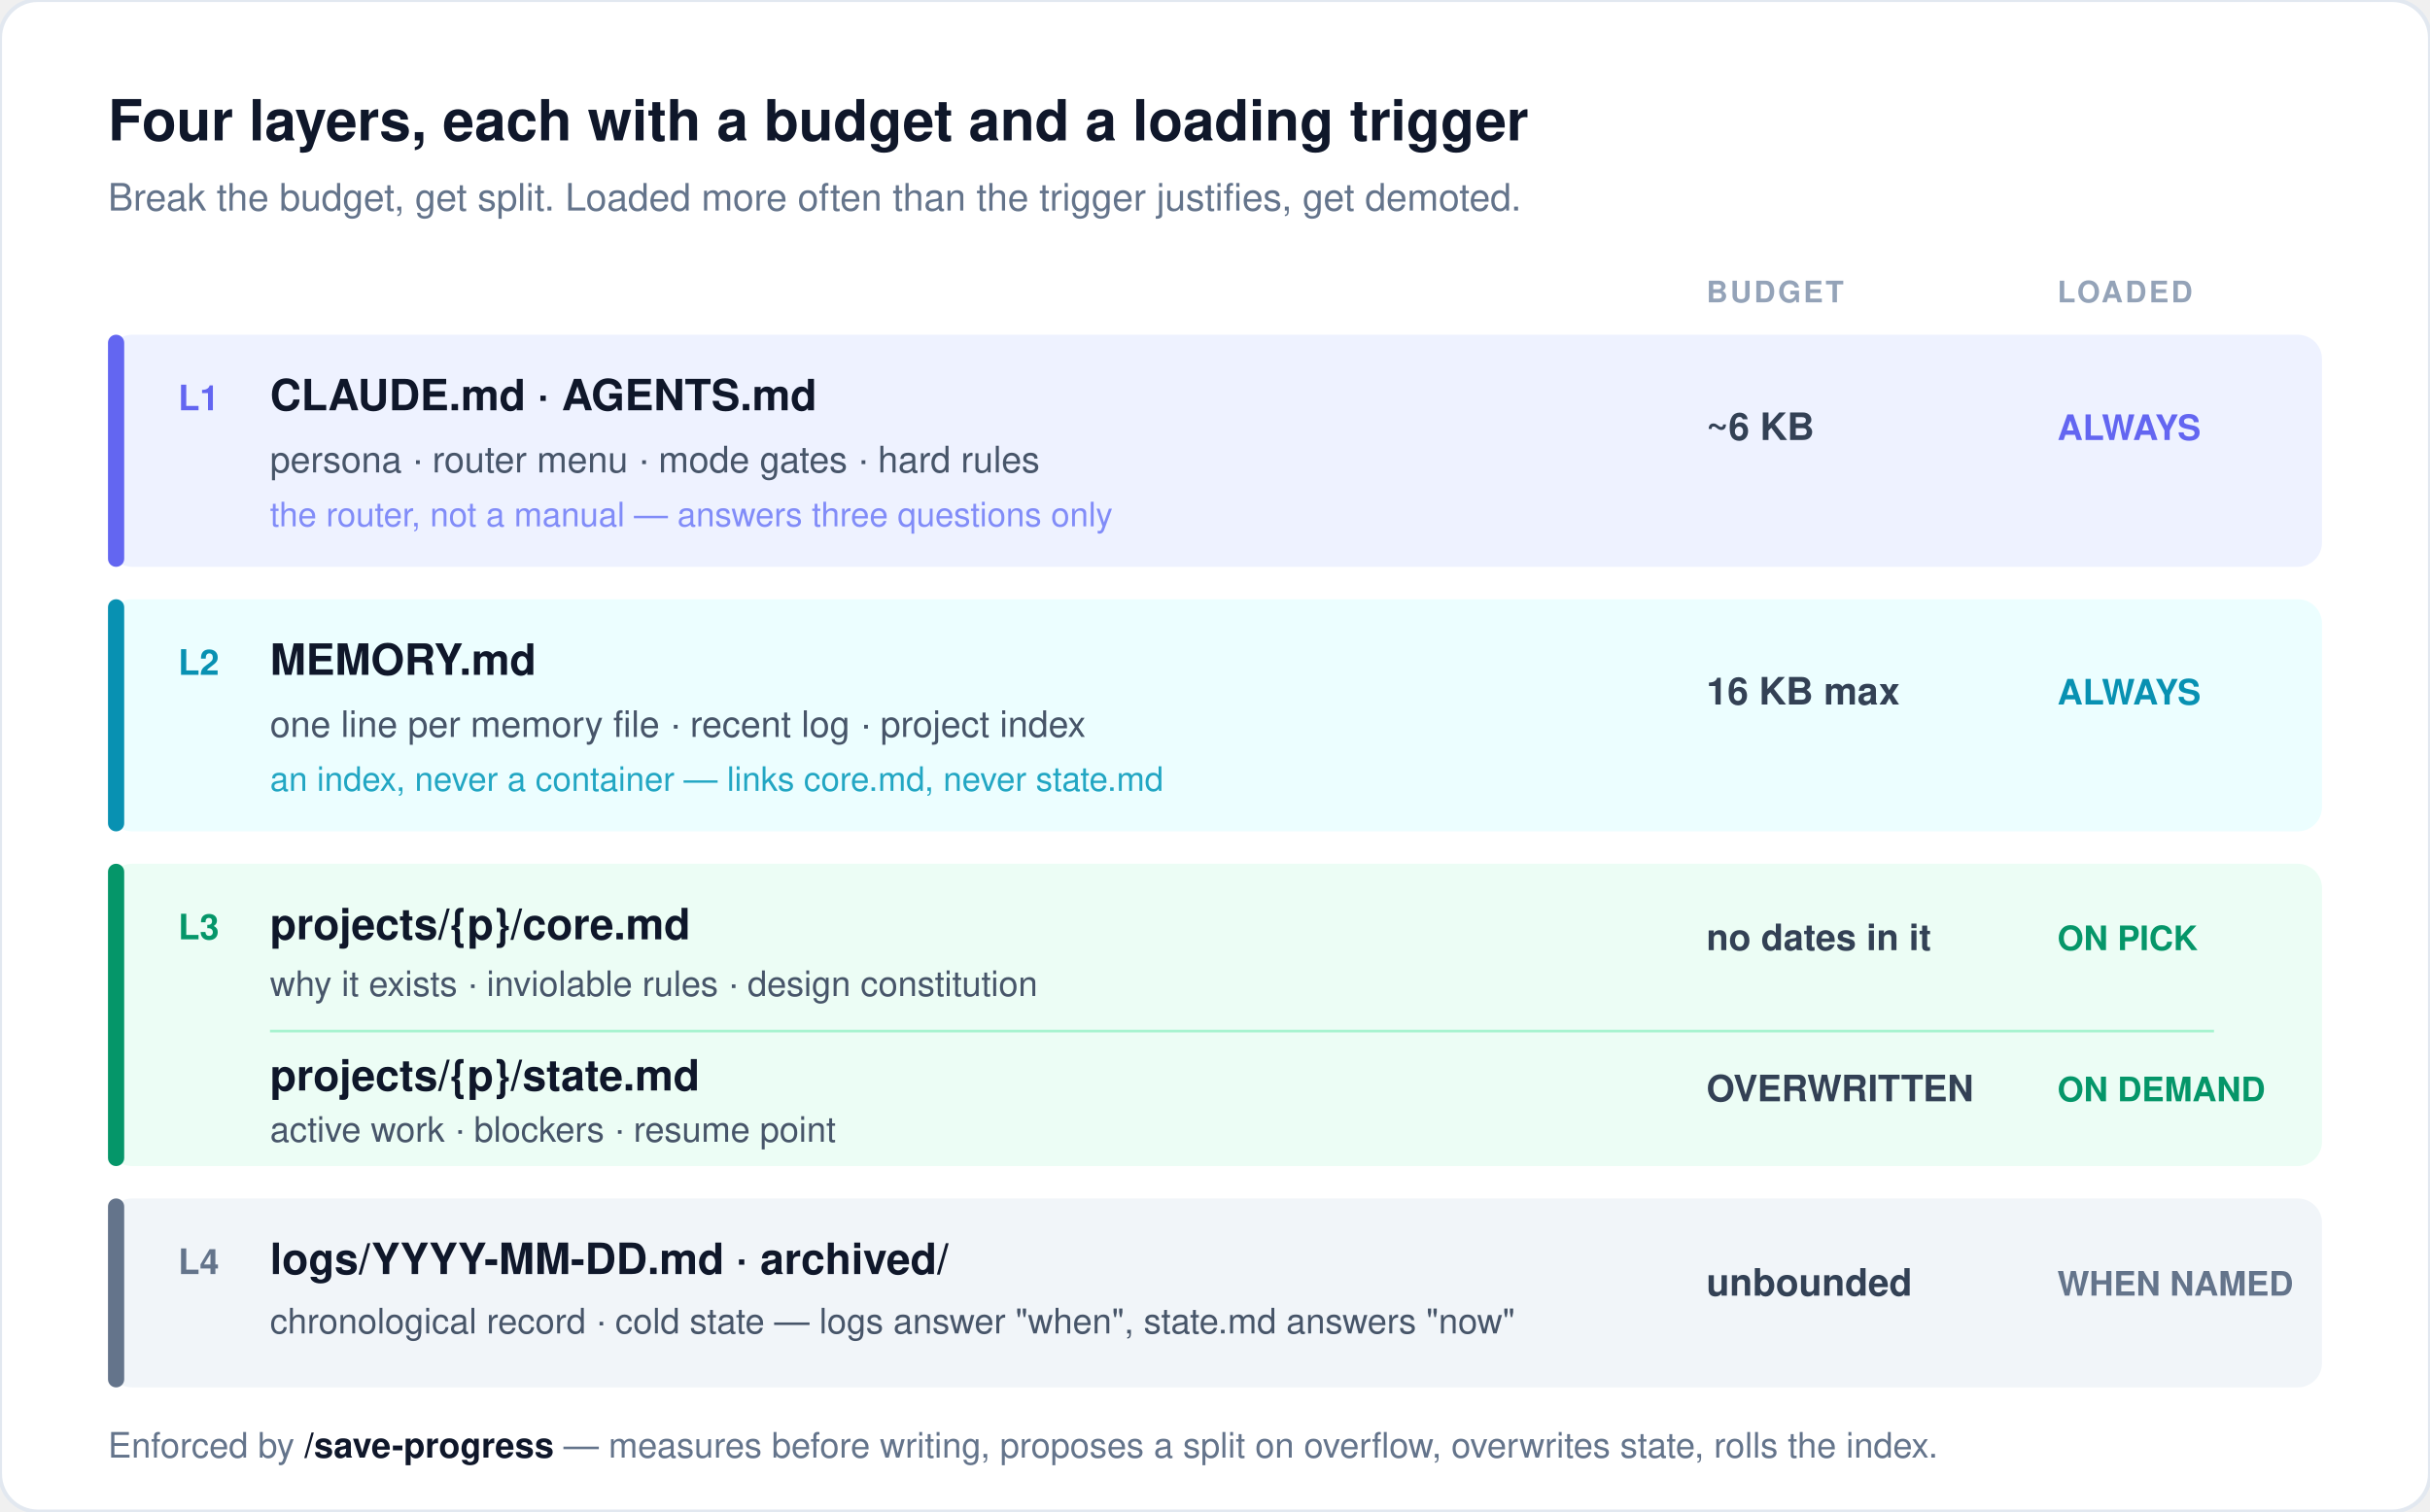
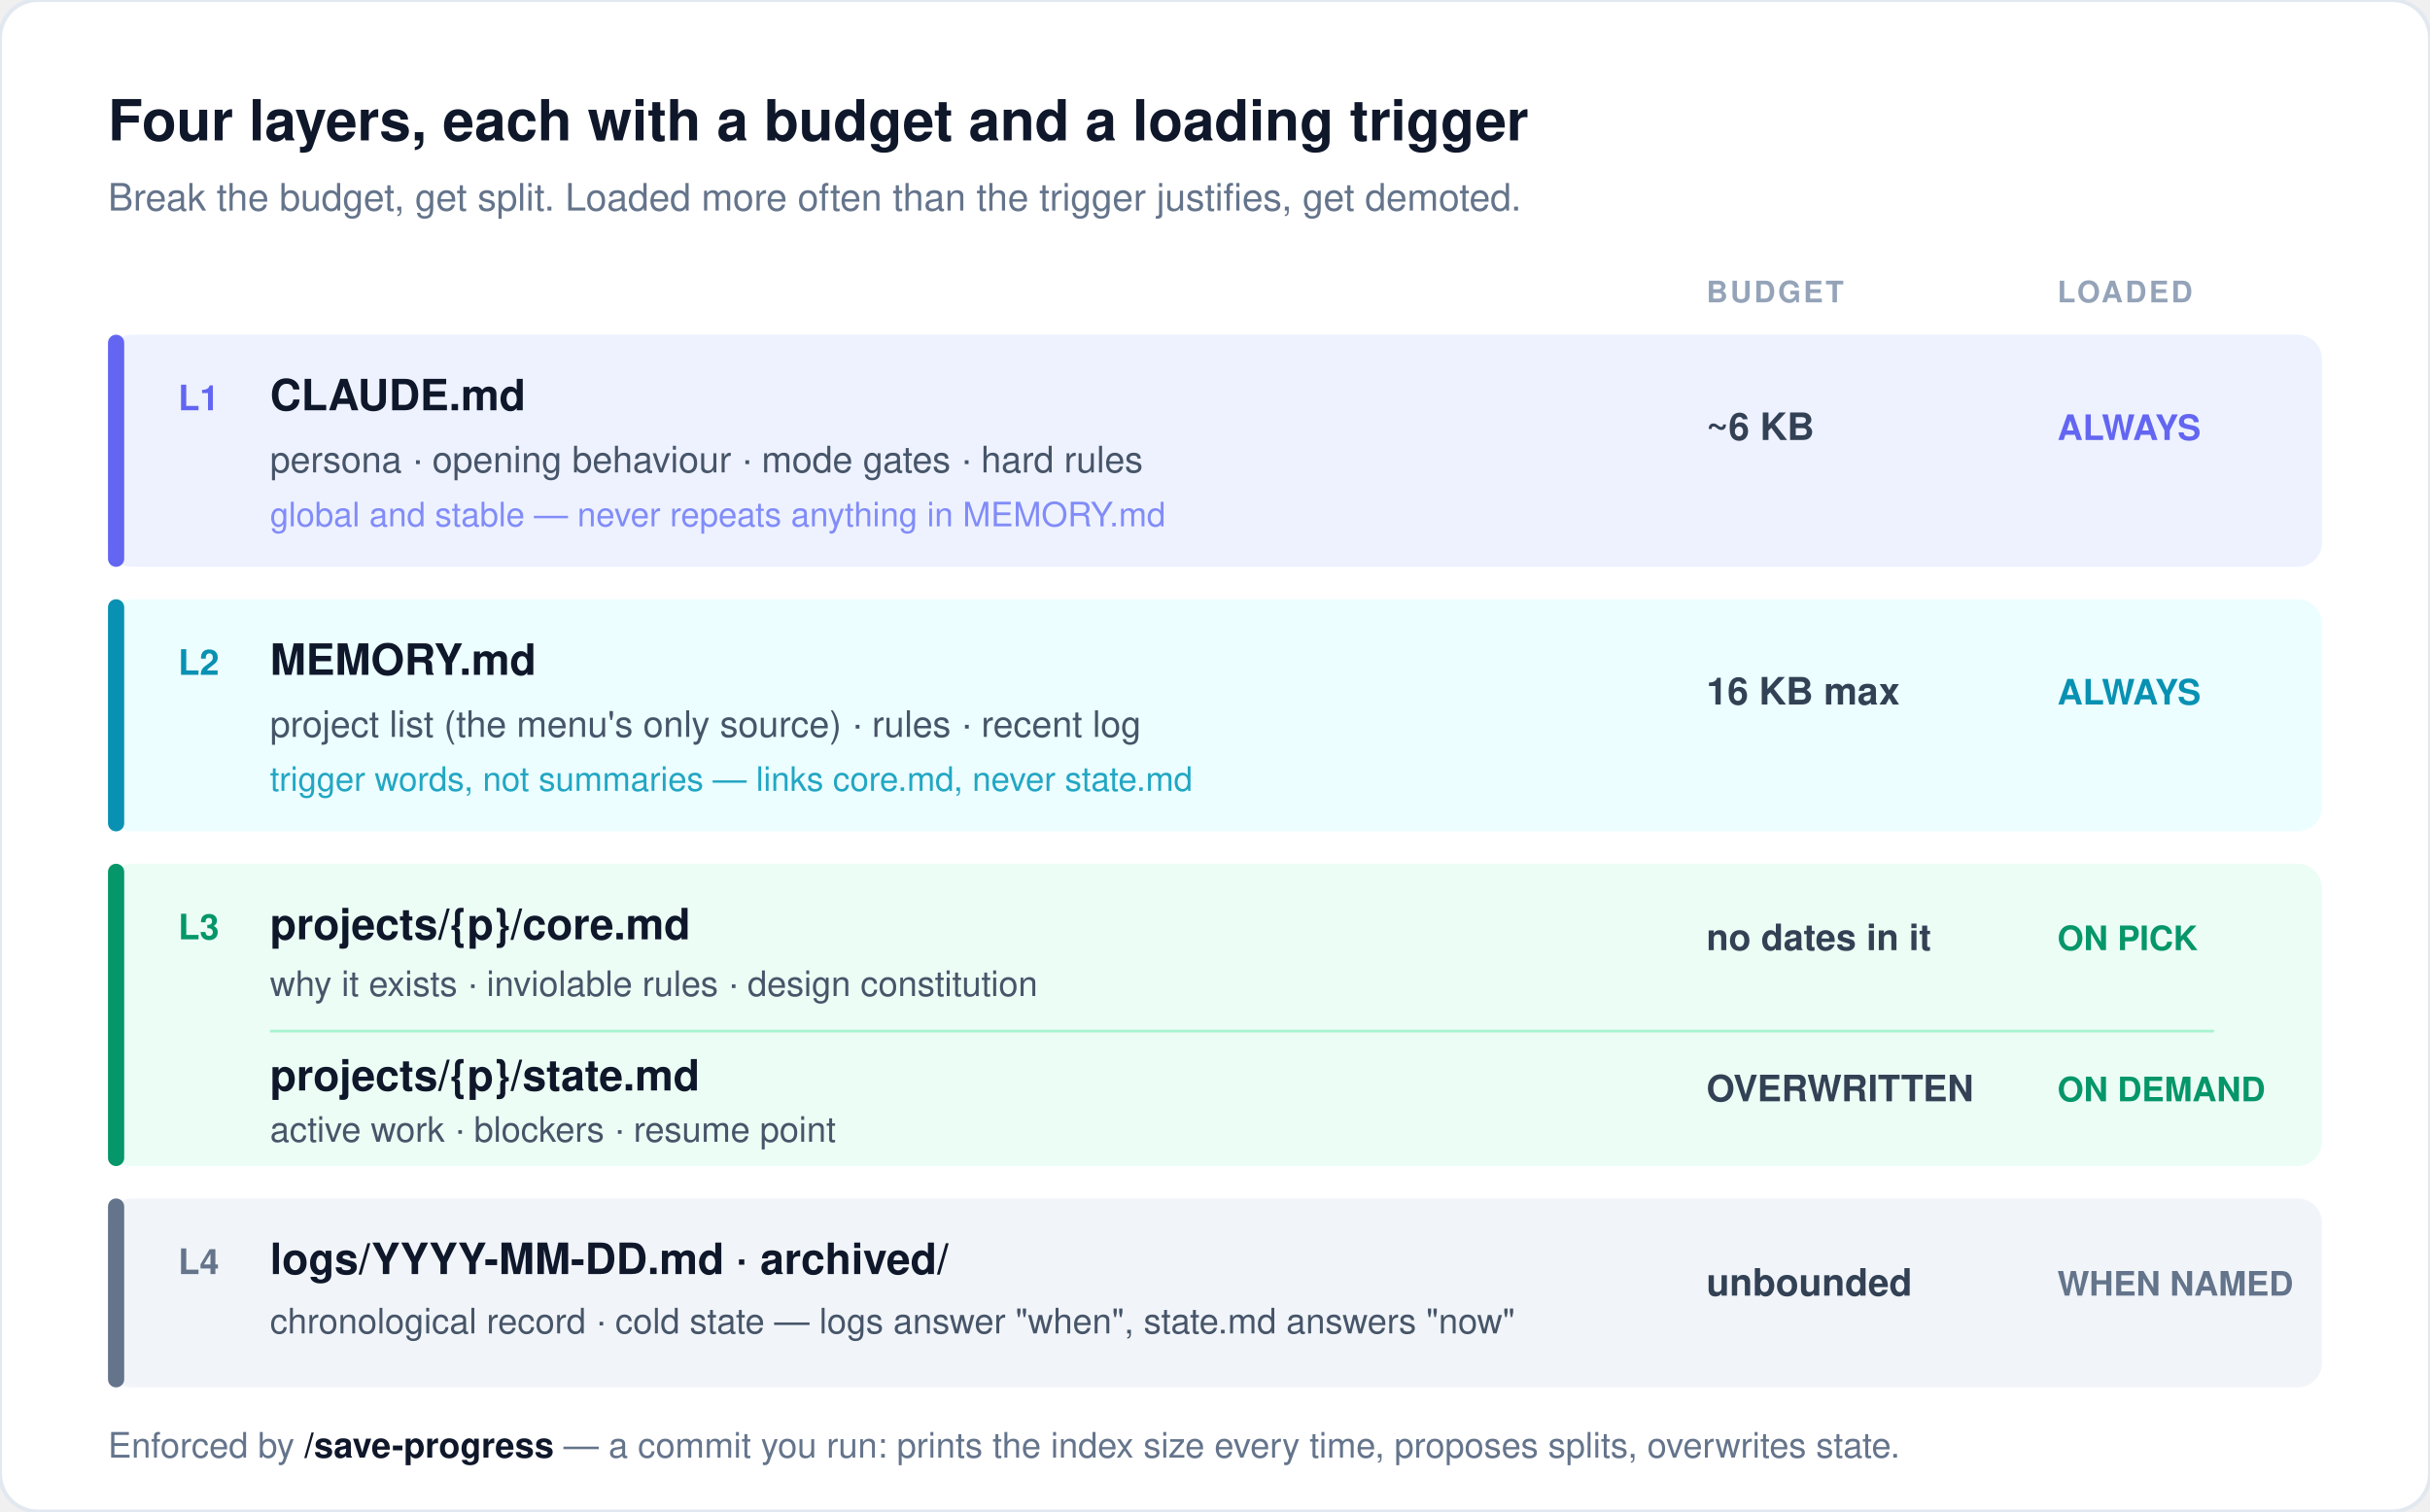
<svg xmlns="http://www.w3.org/2000/svg" viewBox="0 0 900 560" width="900" height="560" font-family="ui-sans-serif, -apple-system, Segoe UI, Helvetica, Arial, sans-serif">
  <rect x="0" y="0" width="900" height="560" rx="14" fill="#ffffff" stroke="#e2e8f0" stroke-width="1.5" />
  <text x="40" y="52" font-size="21" font-weight="700" fill="#0f172a">Four layers, each with a budget and a loading trigger</text>
  <text x="40" y="78" font-size="14" fill="#64748b">Break the budget, get split. Loaded more often than the trigger justifies, get demoted.</text>
  <text x="632" y="112" font-size="11" font-weight="700" fill="#94a3b8" letter-spacing="0.08em">BUDGET</text>
  <text x="762" y="112" font-size="11" font-weight="700" fill="#94a3b8" letter-spacing="0.08em">LOADED</text>
  <rect x="40" y="124" width="820" height="86" rx="9" fill="#eef2ff" />
  <rect x="40" y="124" width="6" height="86" rx="3" fill="#6366f1" />
  <text x="66" y="152" font-size="13" font-weight="700" fill="#6366f1">L1</text>
-   <text x="100" y="152" font-size="16" font-weight="700" fill="#0f172a">CLAUDE.md · AGENTS.md</text>
-   <text x="100" y="175" font-size="13.5" fill="#475569">persona · router menu · mode gates · hard rules</text>
-   <text x="100" y="195" font-size="12.5" fill="#818cf8">the router, not a manual — answers three questions only</text>
+   <text x="100" y="152" font-size="16" font-weight="700" fill="#0f172a">CLAUDE.md</text>
+   <text x="100" y="175" font-size="13.5" fill="#475569">persona · opening behaviour · mode gates · hard rules</text>
+   <text x="100" y="195" font-size="12.5" fill="#818cf8">global and stable — never repeats anything in MEMORY.md</text>
  <text x="632" y="163" font-size="14" font-weight="600" fill="#334155">~6 KB</text>
  <text x="762" y="163" font-size="13" font-weight="700" fill="#6366f1">ALWAYS</text>
  <rect x="40" y="222" width="820" height="86" rx="9" fill="#ecfeff" />
  <rect x="40" y="222" width="6" height="86" rx="3" fill="#0891b2" />
  <text x="66" y="250" font-size="13" font-weight="700" fill="#0891b2">L2</text>
  <text x="100" y="250" font-size="16" font-weight="700" fill="#0f172a">MEMORY.md</text>
-   <text x="100" y="273" font-size="13.5" fill="#475569">one line per memory file · recent log · project index</text>
-   <text x="100" y="293" font-size="12.5" fill="#22a6c3">an index, never a container — links core.md, never state.md</text>
+   <text x="100" y="273" font-size="13.5" fill="#475569">project list (the menu's only source) · rules · recent log</text>
+   <text x="100" y="293" font-size="12.5" fill="#22a6c3">trigger words, not summaries — links core.md, never state.md</text>
  <text x="632" y="261" font-size="14" font-weight="600" fill="#334155">16 KB max</text>
  <text x="762" y="261" font-size="13" font-weight="700" fill="#0891b2">ALWAYS</text>
  <rect x="40" y="320" width="820" height="112" rx="9" fill="#ecfdf5" />
  <rect x="40" y="320" width="6" height="112" rx="3" fill="#059669" />
  <text x="66" y="348" font-size="13" font-weight="700" fill="#059669">L3</text>
  <text x="100" y="348" font-size="16" font-weight="700" fill="#0f172a">projects/{p}/core.md</text>
  <text x="100" y="369" font-size="13" fill="#475569">why it exists · inviolable rules · design constitution</text>
  <text x="632" y="352" font-size="13.5" font-weight="600" fill="#334155">no dates in it</text>
  <text x="762" y="352" font-size="12.5" font-weight="700" fill="#059669">ON PICK</text>
  <line x1="100" y1="382" x2="820" y2="382" stroke="#a7f3d0" stroke-width="1" />
  <text x="100" y="404" font-size="16" font-weight="700" fill="#0f172a">projects/{p}/state.md</text>
  <text x="100" y="423" font-size="13" fill="#475569">active work · blockers · resume point</text>
  <text x="632" y="408" font-size="13.5" font-weight="600" fill="#334155">OVERWRITTEN</text>
  <text x="762" y="408" font-size="12.5" font-weight="700" fill="#059669">ON DEMAND</text>
  <rect x="40" y="444" width="820" height="70" rx="9" fill="#f1f5f9" />
  <rect x="40" y="444" width="6" height="70" rx="3" fill="#64748b" />
  <text x="66" y="472" font-size="13" font-weight="700" fill="#64748b">L4</text>
  <text x="100" y="472" font-size="16" font-weight="700" fill="#0f172a">logs/YYYY-MM-DD.md · archived/</text>
  <text x="100" y="494" font-size="13" fill="#475569">chronological record · cold state — logs answer "when", state.md answers "now"</text>
  <text x="632" y="480" font-size="14" font-weight="600" fill="#334155">unbounded</text>
  <text x="762" y="480" font-size="12.5" font-weight="700" fill="#64748b">WHEN NAMED</text>
-   <text x="40" y="540" font-size="13" fill="#64748b">Enforced by <tspan font-weight="700" fill="#0f172a">/save-progress</tspan> — measures before writing, proposes a split on overflow, overwrites state, rolls the index.</text>
+   <text x="40" y="540" font-size="13" fill="#64748b">Enforced by <tspan font-weight="700" fill="#0f172a">/save-progress</tspan> — a commit you run: prints the index size every time, proposes splits, overwrites state.</text>
</svg>
